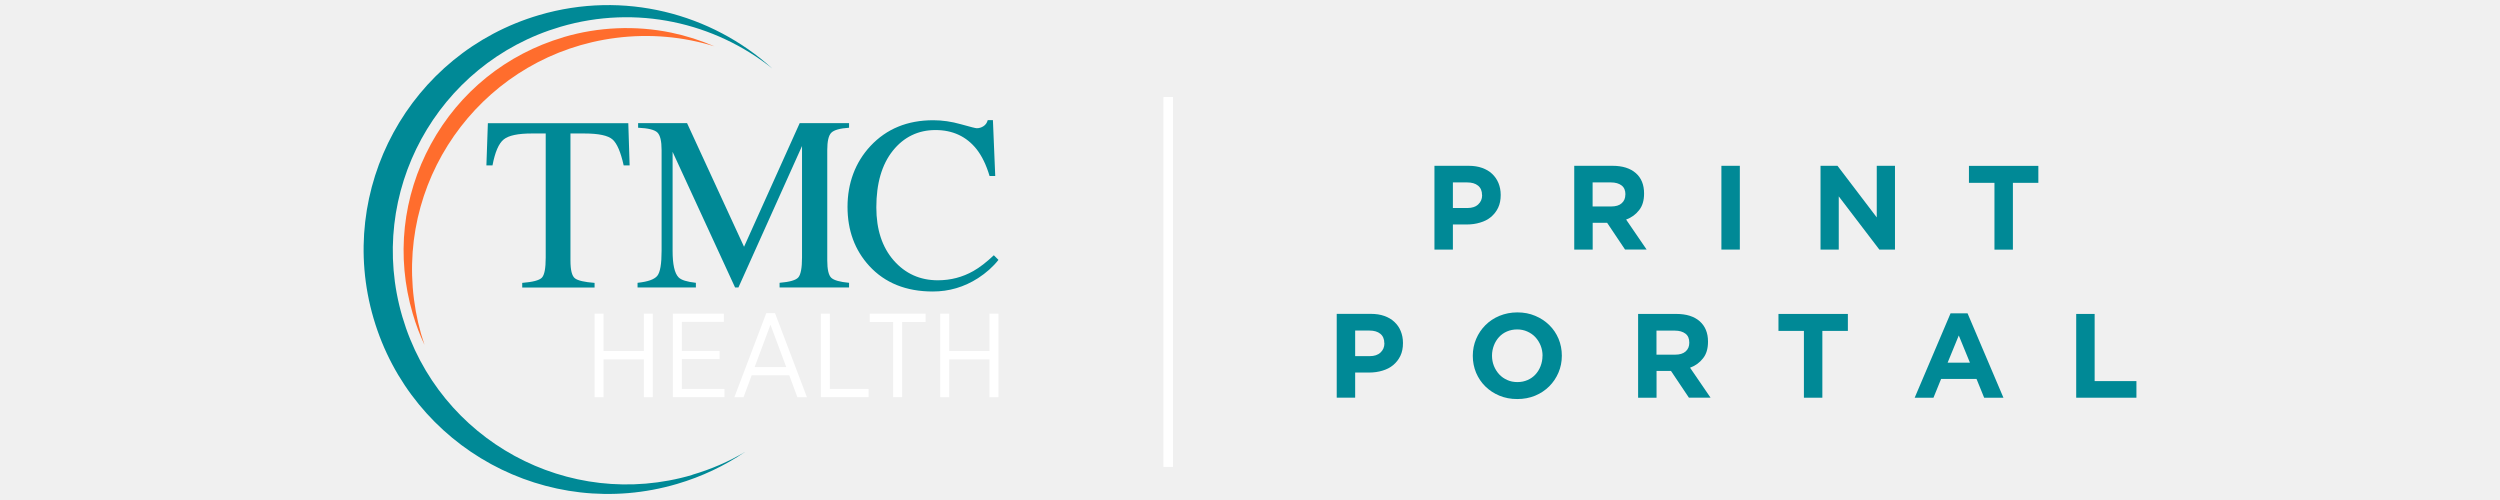
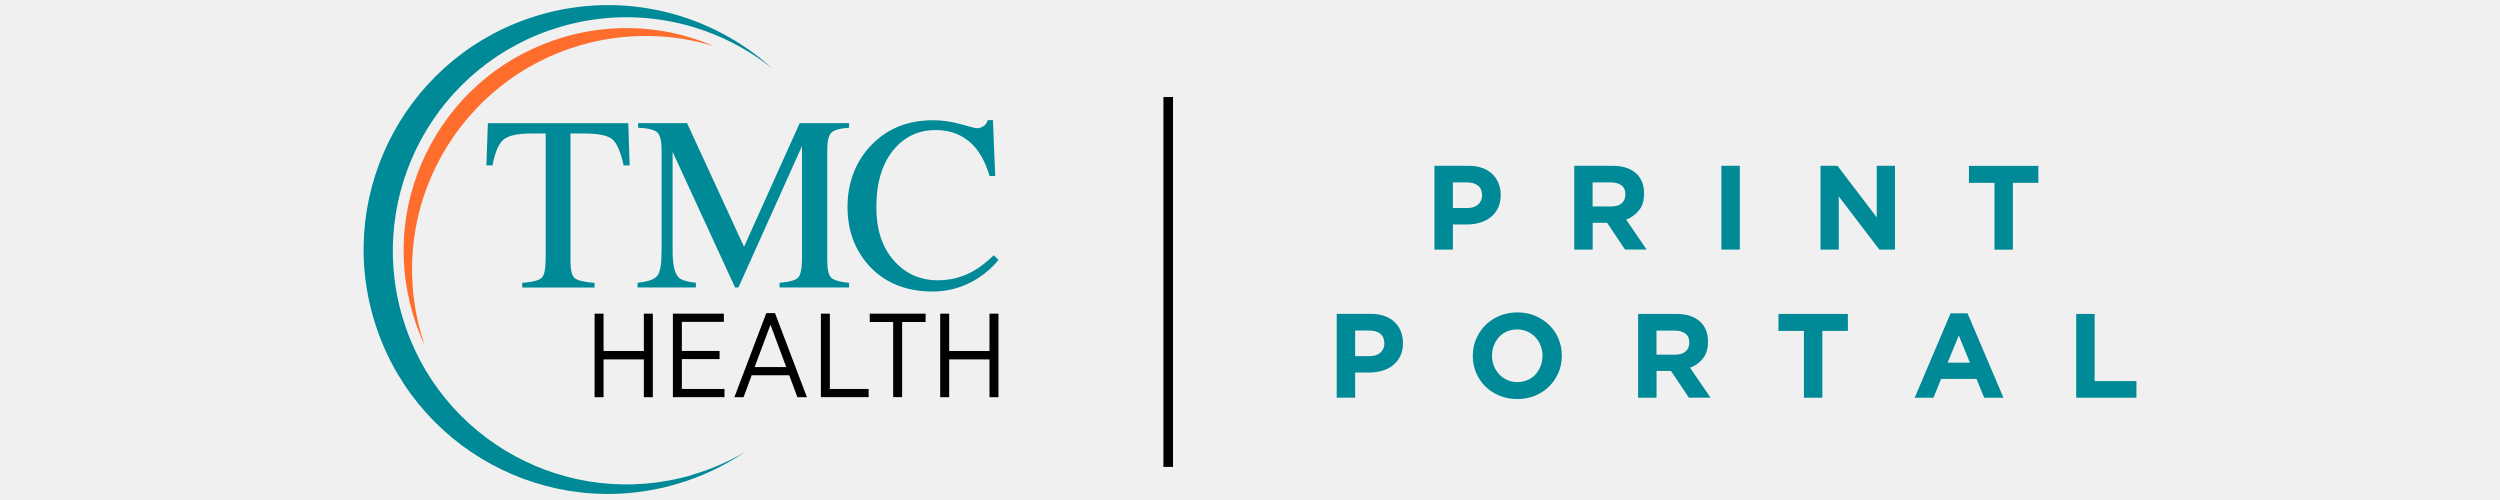
<svg xmlns="http://www.w3.org/2000/svg" id="Layer_1" data-name="Layer 1" viewBox="0 0 356.6 71.2">
  <defs>
    <style>
      .cls-1 {
        fill: #008996;
      }

      .cls-2 {
-         fill: #fff;
-       }
- 
-       .cls-3 {
        fill: #ff6d2d;
      }
    </style>
  </defs>
  <g>
-     <rect class="cls-2" x="166.14" y="14.03" width=".99" height="52.37" />
-     <path class="cls-2" d="M166.94,14.22v51.99h-.6V14.22h.6M167.32,13.84h-1.37v52.76h1.37V13.84h0Z" />
+     <rect x="166.14" y="14.03" width=".99" height="52.37" />
+     <path d="M166.94,14.22v51.99h-.6V14.22h.6M167.32,13.84h-1.37v52.76h1.37V13.84h0Z" />
  </g>
  <g>
    <g>
      <path class="cls-1" d="M213.69,29.64c-.25.52-.6.96-1.03,1.32s-.95.62-1.54.79c-.58.18-1.22.27-1.88.27h-2v3.58h-2.63v-11.95h4.88c.72,0,1.36.1,1.92.3s1.04.48,1.43.85.69.8.9,1.31c.21.51.32,1.07.32,1.68v.03c0,.69-.12,1.3-.37,1.82h0ZM211.4,27.83c0-.59-.19-1.04-.57-1.35s-.9-.46-1.56-.46h-2.03v3.65h2.08c.66,0,1.17-.17,1.54-.52s.55-.78.55-1.29v-.03h0Z" />
      <path class="cls-1" d="M231.8,35.6l-2.56-3.82h-2.06v3.82h-2.63v-11.95h5.46c1.42,0,2.53.35,3.32,1.04s1.18,1.66,1.18,2.9v.03c0,.97-.23,1.76-.71,2.36-.47.61-1.09,1.06-1.85,1.34l2.92,4.27h-3.07,0ZM231.85,27.73c0-.57-.18-1-.55-1.28s-.87-.43-1.52-.43h-2.61v3.43h2.66c.65,0,1.15-.15,1.49-.46.35-.31.52-.72.52-1.23v-.03h0Z" />
      <path class="cls-1" d="M245.54,35.6v-11.95h2.63v11.95h-2.63Z" />
      <path class="cls-1" d="M268.07,35.6l-5.79-7.59v7.59h-2.6v-11.95h2.42l5.6,7.36v-7.36h2.6v11.95h-2.23Z" />
      <path class="cls-1" d="M287.12,26.08v9.53h-2.63v-9.53h-3.64v-2.42h9.9v2.42h-3.63,0Z" />
    </g>
    <g>
      <path class="cls-1" d="M199.75,50.76c-.25.52-.6.96-1.03,1.32s-.95.62-1.53.79c-.58.18-1.22.27-1.89.27h-2v3.58h-2.63v-11.95h4.88c.72,0,1.36.1,1.92.3s1.04.48,1.43.85.7.8.9,1.31c.21.51.32,1.07.32,1.68v.03c0,.69-.12,1.3-.37,1.82h0ZM197.46,48.96c0-.59-.19-1.04-.57-1.35-.38-.31-.9-.46-1.56-.46h-2.03v3.65h2.08c.66,0,1.17-.17,1.54-.52.37-.35.55-.78.55-1.29v-.03h0Z" />
      <path class="cls-1" d="M222.3,53.15c-.32.75-.76,1.4-1.32,1.96-.57.56-1.23,1.01-2.01,1.33-.78.32-1.63.48-2.55.48s-1.77-.16-2.54-.48c-.77-.32-1.44-.76-2.01-1.32-.56-.55-1-1.2-1.32-1.95-.31-.75-.47-1.55-.47-2.4v-.03c0-.85.16-1.65.48-2.4.32-.75.76-1.4,1.32-1.96.56-.56,1.23-1.01,2.01-1.33.78-.32,1.63-.49,2.55-.49s1.77.16,2.54.49c.77.32,1.44.76,2.01,1.32s1,1.2,1.32,1.95c.31.75.47,1.55.47,2.4v.03c0,.85-.16,1.65-.48,2.4h0ZM220.03,50.75c0-.51-.09-1-.27-1.45-.18-.45-.43-.85-.75-1.2s-.71-.61-1.15-.81c-.44-.2-.93-.3-1.45-.3s-1.02.1-1.46.29c-.44.19-.82.46-1.13.8s-.56.74-.73,1.19-.27.93-.27,1.44v.03c0,.51.09,1,.27,1.45.18.45.43.85.75,1.2s.7.61,1.14.81.92.3,1.46.3,1.01-.1,1.45-.29.82-.46,1.13-.8.56-.74.73-1.19.27-.93.27-1.44v-.03h0Z" />
      <path class="cls-1" d="M240.91,56.73l-2.56-3.82h-2.06v3.82h-2.63v-11.95h5.46c1.42,0,2.53.35,3.32,1.04.79.7,1.19,1.66,1.19,2.9v.03c0,.97-.23,1.76-.71,2.36-.47.61-1.09,1.06-1.85,1.34l2.92,4.27h-3.08ZM240.96,48.87c0-.57-.18-1-.55-1.28s-.87-.43-1.52-.43h-2.61v3.43h2.66c.65,0,1.15-.15,1.5-.46.35-.31.52-.72.52-1.23v-.03Z" />
      <path class="cls-1" d="M259.94,47.2v9.53h-2.63v-9.53h-3.63v-2.42h9.9v2.42h-3.64,0Z" />
      <path class="cls-1" d="M283.02,56.73l-1.09-2.68h-5.05l-1.09,2.68h-2.68l5.12-12.04h2.42l5.12,12.04h-2.75ZM279.4,47.85l-1.59,3.88h3.18l-1.59-3.88Z" />
      <path class="cls-1" d="M296.15,56.73v-11.95h2.63v9.58h5.96v2.37h-8.59Z" />
    </g>
  </g>
  <g>
    <g>
      <path class="cls-1" d="M98.75,67.74c-17.65,5.19-36.17-4.91-41.36-22.56-5.19-17.65,4.91-36.17,22.56-41.36,10.84-3.19,22-.6,30.21,5.95-8.7-7.88-21.18-11.17-33.26-7.62-18.47,5.43-29.04,24.81-23.61,43.28s24.81,29.04,43.28,23.6c3.55-1.04,6.8-2.6,9.71-4.57-2.31,1.37-4.83,2.47-7.53,3.26" />
-       <path class="cls-3" d="M80.38,5.31c-8.14,2.4-14.86,7.81-18.92,15.26-4.06,7.45-4.98,16.03-2.59,24.17.45,1.54,1.01,3.03,1.68,4.45-.7-2.06-1.21-4.23-1.5-6.48-2.36-18.25,10.52-34.95,28.77-37.3,4.89-.63,9.67-.17,14.09,1.2-1.99-.86-4.07-1.52-6.19-1.96-5.05-1.04-10.36-.82-15.34.65h0Z" />
+       <path class="cls-2" d="M80.38,5.31c-8.14,2.4-14.86,7.81-18.92,15.26-4.06,7.45-4.98,16.03-2.59,24.17.45,1.54,1.01,3.03,1.68,4.45-.7-2.06-1.21-4.23-1.5-6.48-2.36-18.25,10.52-34.95,28.77-37.3,4.89-.63,9.67-.17,14.09,1.2-1.99-.86-4.07-1.52-6.19-1.96-5.05-1.04-10.36-.82-15.34.65h0Z" />
    </g>
    <g>
      <g>
        <path class="cls-1" d="M69.59,17.57h20.03l.19,6.02h-.85c-.42-1.89-.94-3.12-1.58-3.69-.64-.57-1.98-.86-4.04-.86h-1.97v18.12c0,1.37.21,2.21.64,2.54s1.36.54,2.8.65v.66h-10.32v-.66c1.5-.12,2.43-.36,2.8-.74s.55-1.33.55-2.86v-17.71h-1.99c-1.96,0-3.3.28-4,.85-.71.57-1.24,1.8-1.6,3.7h-.87s.21-6.02.21-6.02Z" />
        <path class="cls-1" d="M90.93,40.34c1.47-.15,2.4-.48,2.82-.99s.62-1.7.62-3.57v-14.38c0-1.28-.2-2.11-.6-2.5s-1.32-.62-2.75-.68v-.66h6.98l8.13,17.64,7.94-17.64h7.04v.66c-1.32.09-2.16.33-2.54.72-.38.38-.57,1.21-.57,2.46v15.74c0,1.29.19,2.12.57,2.48s1.23.6,2.54.72v.66h-9.91v-.66c1.43-.12,2.32-.37,2.67-.77s.53-1.35.53-2.84v-15.9l-9.07,20.17h-.48l-8.91-19.34v14.12c0,1.93.28,3.2.85,3.78.37.38,1.19.64,2.47.78v.66h-8.32v-.66h-.01Z" />
        <path class="cls-1" d="M137.06,17.72c1.35.38,2.1.57,2.26.57.33,0,.65-.09.95-.28s.51-.47.62-.87h.74l.33,7.96h-.81c-.47-1.58-1.09-2.85-1.85-3.82-1.45-1.82-3.41-2.73-5.86-2.73s-4.51.98-6.08,2.94-2.36,4.66-2.36,8.09c0,3.16.83,5.68,2.48,7.57,1.65,1.88,3.75,2.83,6.29,2.83,1.83,0,3.52-.44,5.07-1.32.89-.5,1.86-1.25,2.92-2.25l.66.66c-.78.99-1.76,1.86-2.92,2.61-1.98,1.27-4.13,1.9-6.45,1.9-3.8,0-6.83-1.22-9.06-3.65-2.06-2.25-3.1-5.06-3.1-8.42s1.09-6.34,3.27-8.68c2.3-2.46,5.28-3.68,8.96-3.68,1.28,0,2.6.19,3.94.57h0Z" />
      </g>
      <g>
-         <path class="cls-2" d="M84.81,44.74h1.28v5.33h5.75v-5.33h1.28v11.92h-1.28v-5.4h-5.75v5.4h-1.28s0-11.92,0-11.92Z" />
-         <path class="cls-2" d="M95.98,44.74h7.27v1.17h-5.99v4.15h5.38v1.16h-5.38v4.26h6.08v1.17h-7.36v-11.92h0Z" />
-         <path class="cls-2" d="M109.29,44.67h1.26l4.55,11.99h-1.36l-1.16-3.13h-5.36l-1.16,3.13h-1.31l4.55-11.99h-.01ZM112.15,52.36l-2.25-6.04-2.26,6.04h4.51Z" />
-         <path class="cls-2" d="M117.09,44.74h1.28v10.74h5.53v1.17h-6.81v-11.92h0Z" />
-         <path class="cls-2" d="M127.4,45.93h-3.34v-1.19h7.97v1.19h-3.35v10.72h-1.28s0-10.72,0-10.72Z" />
-         <path class="cls-2" d="M134.11,44.74h1.28v5.33h5.75v-5.33h1.28v11.92h-1.28v-5.4h-5.75v5.4h-1.28s0-11.92,0-11.92Z" />
+         <path d="M84.81,44.74h1.28v5.33h5.75v-5.33h1.28v11.92h-1.28v-5.4h-5.75v5.4h-1.28s0-11.92,0-11.92Z" />
+         <path d="M95.98,44.74h7.27v1.17h-5.99v4.15h5.38v1.16h-5.38v4.26h6.08v1.17h-7.36v-11.92h0Z" />
+         <path d="M109.29,44.67h1.26l4.55,11.99h-1.36l-1.16-3.13h-5.36l-1.16,3.13h-1.31l4.55-11.99h-.01ZM112.15,52.36l-2.25-6.04-2.26,6.04h4.51Z" />
+         <path d="M117.09,44.74h1.28v10.74h5.53v1.17h-6.81v-11.92h0Z" />
+         <path d="M127.4,45.93h-3.34v-1.19h7.97v1.19h-3.35v10.72h-1.28s0-10.72,0-10.72Z" />
+         <path d="M134.11,44.74h1.28v5.33h5.75v-5.33h1.28v11.92h-1.28v-5.4h-5.75v5.4h-1.28s0-11.92,0-11.92Z" />
      </g>
    </g>
  </g>
</svg>
